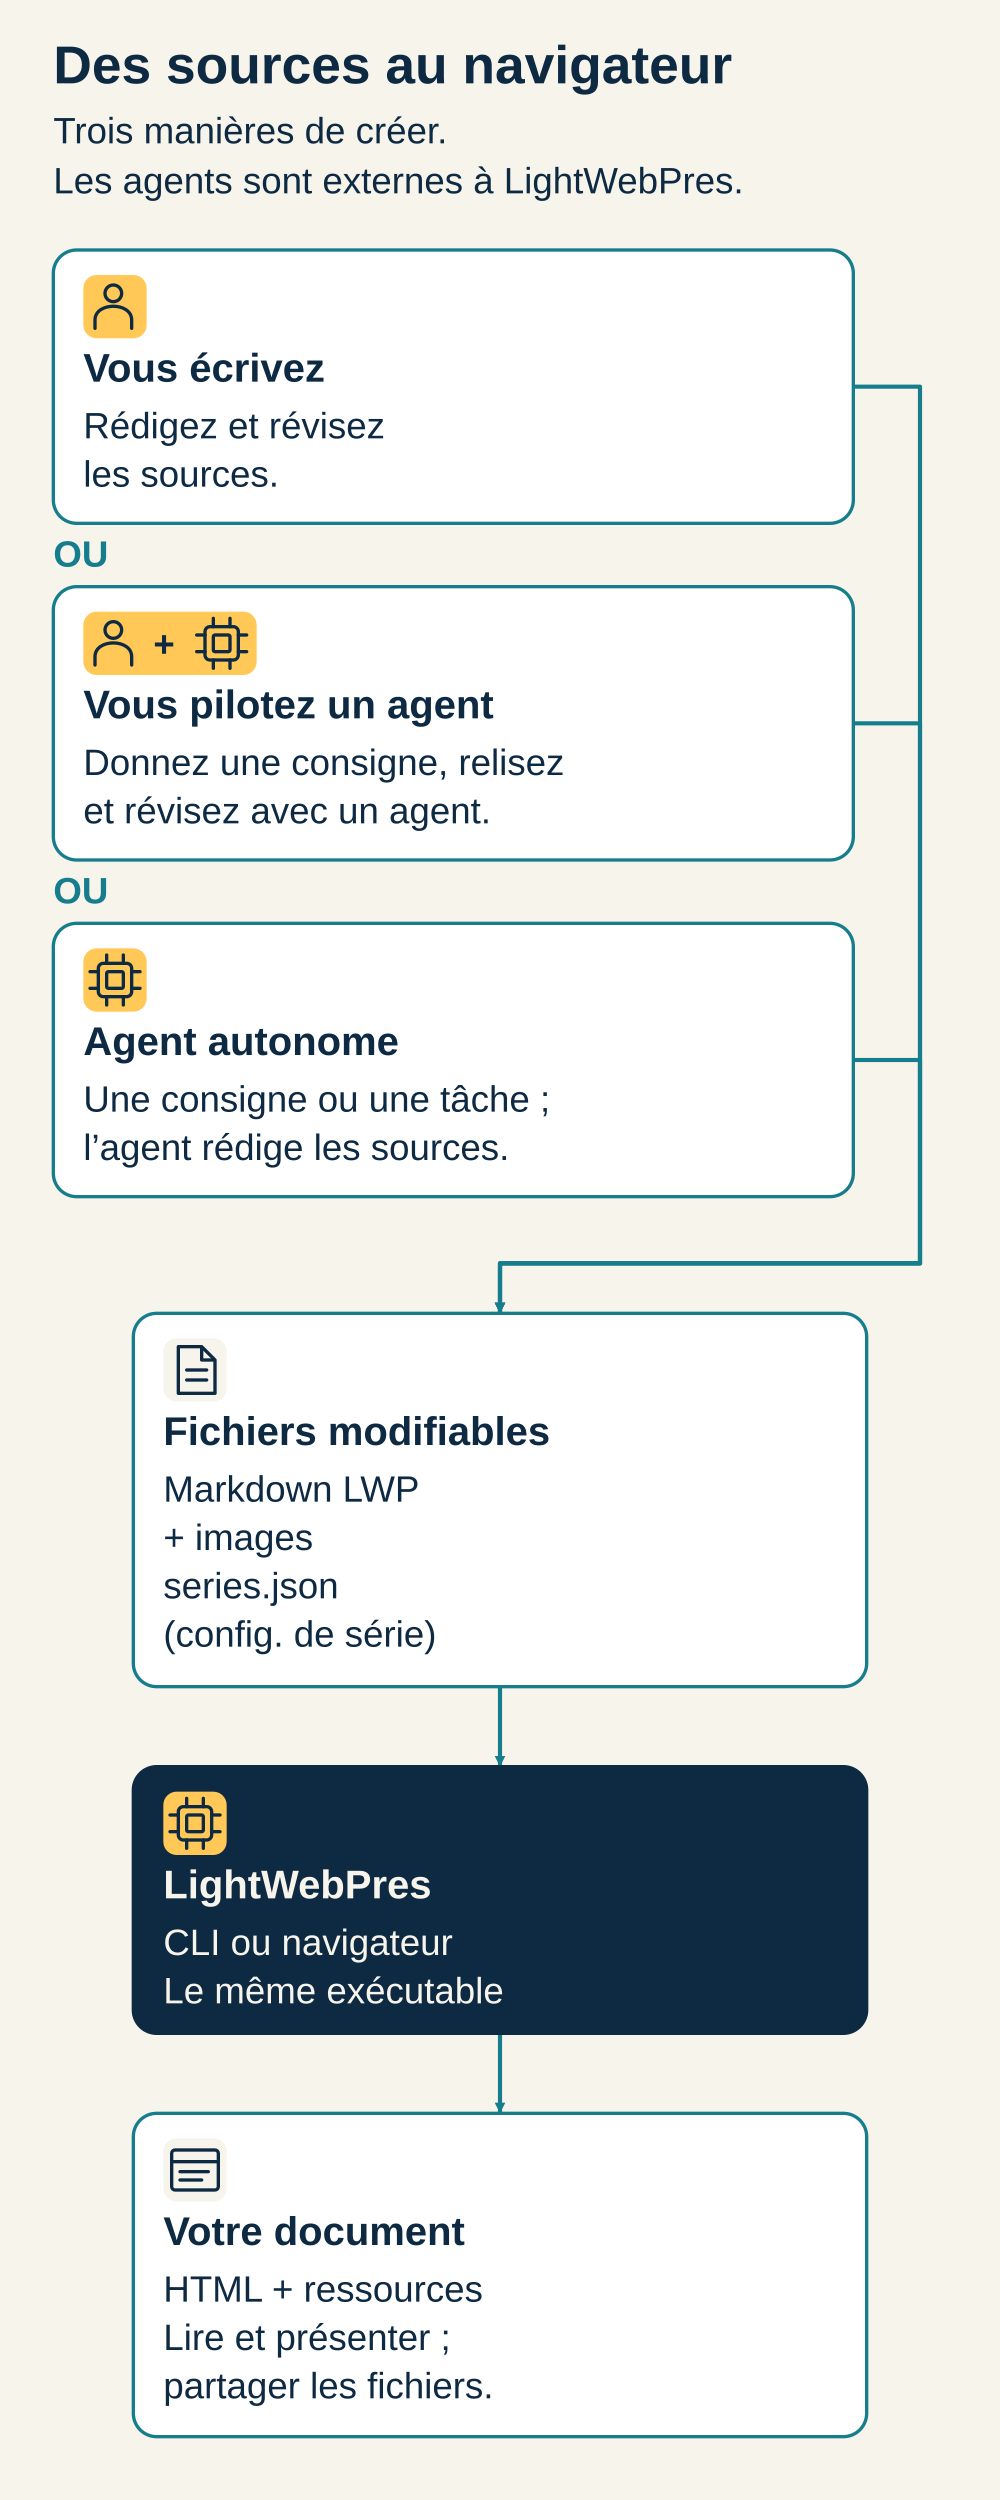
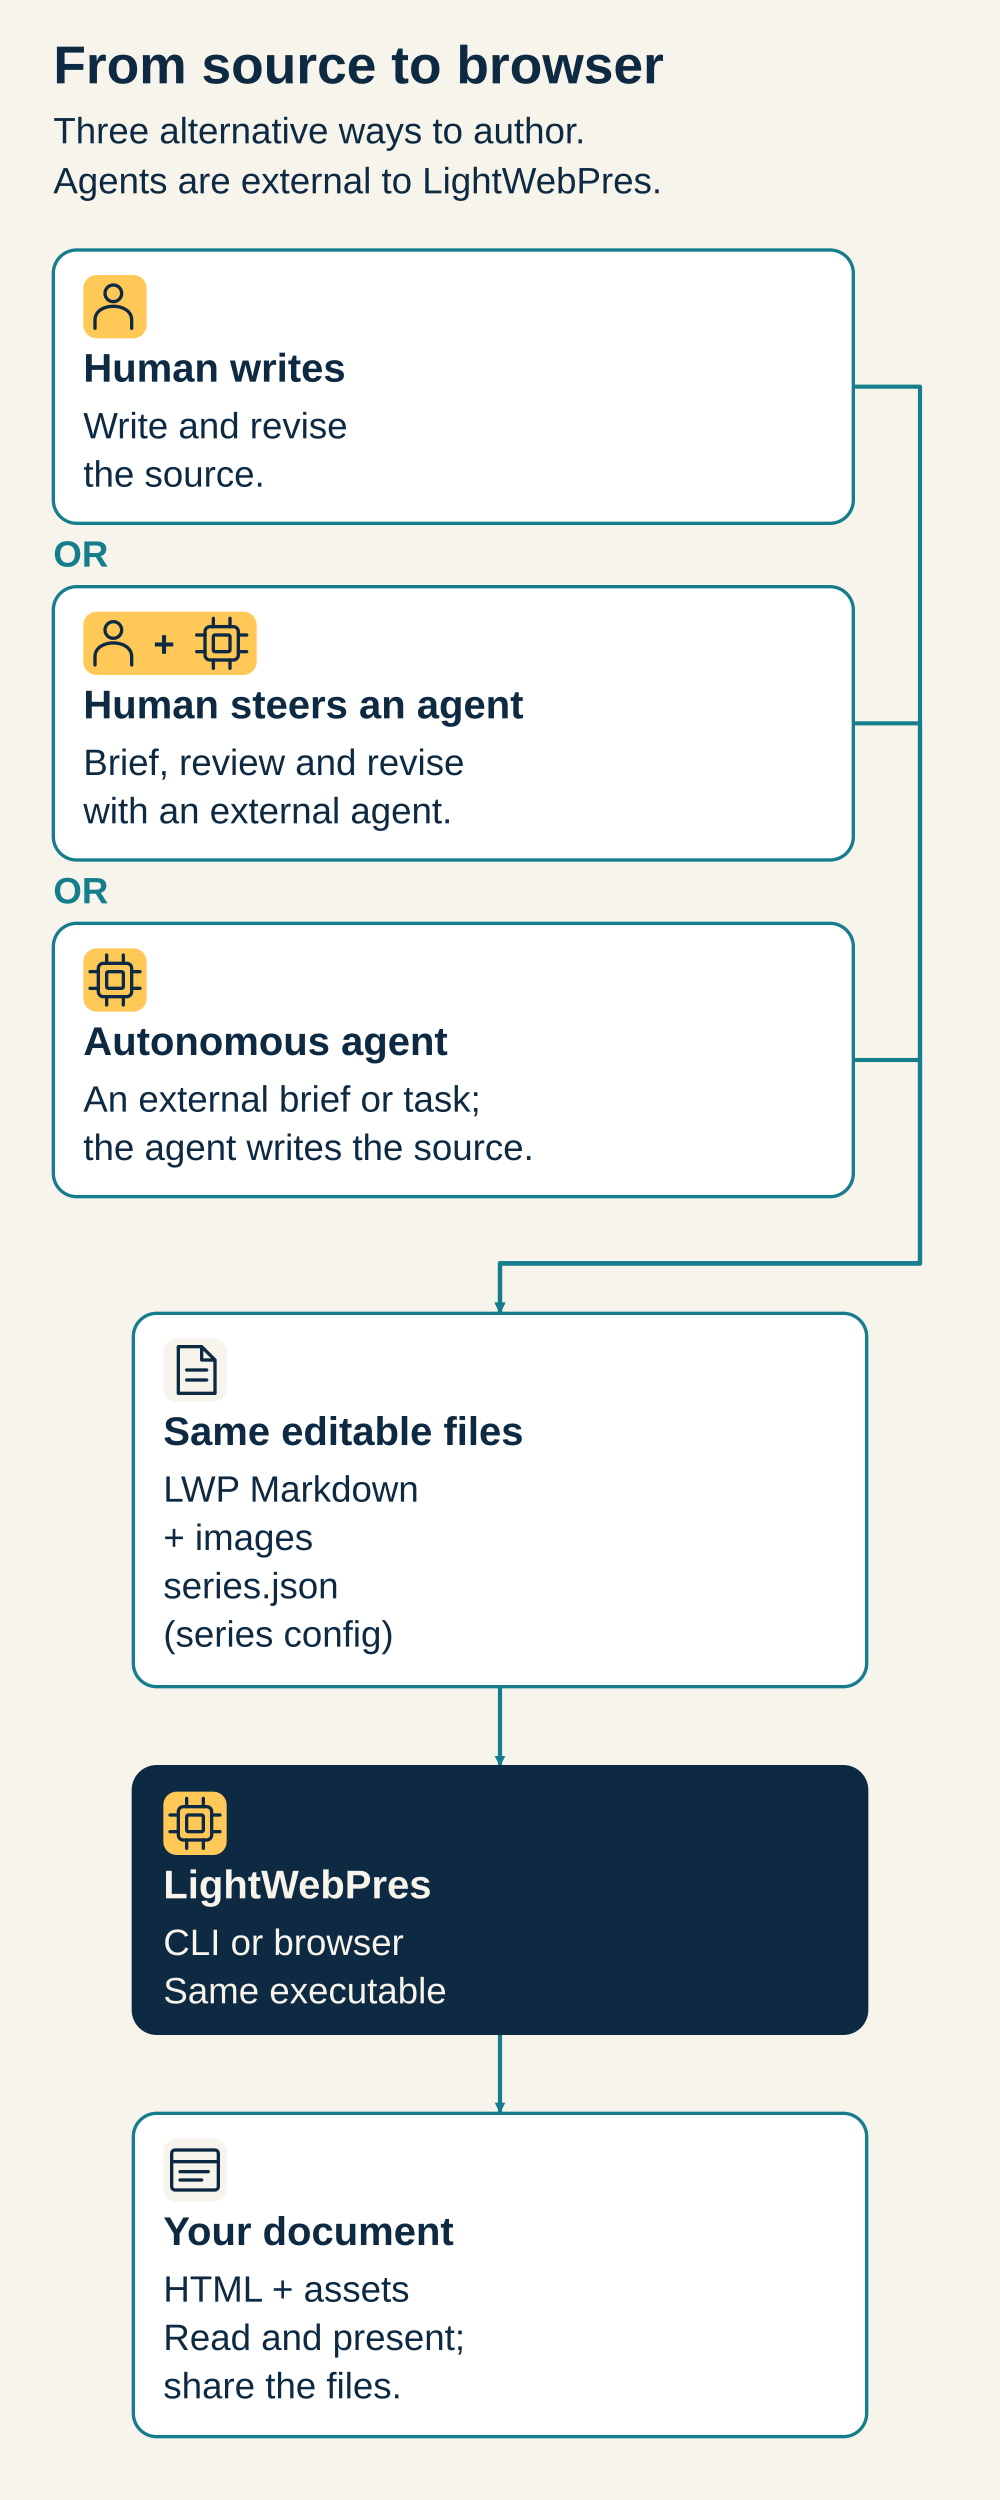
<svg xmlns="http://www.w3.org/2000/svg" width="600" height="1500" viewBox="0 0 600 1500" role="img" aria-labelledby="diagram-title diagram-desc">
  <defs>
    <marker id="arrow" viewBox="0 0 10 10" refX="9" refY="5" markerWidth="8" markerHeight="8" orient="auto-start-reverse" markerUnits="userSpaceOnUse">
      <path d="M 1 1 L 9 5 L 1 9 Z" fill="#167d8d" />
    </marker>
  </defs>
  <rect x="0" y="0" width="600" height="1500" rx="0" fill="#f7f4ec" stroke="none" stroke-width="2" />
-   <text x="32" y="50" font-family="Arial, Helvetica, sans-serif" font-size="32" font-weight="700" fill="#0e2a43">Des sources au navigateur</text>
-   <text x="32" y="86" font-family="Arial, Helvetica, sans-serif" font-size="22" font-weight="400" fill="#0e2a43">Trois manières de créer.</text>
-   <text x="32" y="116" font-family="Arial, Helvetica, sans-serif" font-size="22" font-weight="400" fill="#0e2a43">Les agents sont externes à LightWebPres.</text>
+   <text x="32" y="50" font-family="Arial, Helvetica, sans-serif" font-size="32" font-weight="700" fill="#0e2a43">From source to browser</text>
+   <text x="32" y="86" font-family="Arial, Helvetica, sans-serif" font-size="22" font-weight="400" fill="#0e2a43">Three alternative ways to author.</text>
+   <text x="32" y="116" font-family="Arial, Helvetica, sans-serif" font-size="22" font-weight="400" fill="#0e2a43">Agents are external to LightWebPres.</text>
  <path data-from="human" data-to="source" data-kind="alternative" d="M 512 232.0 L 552 232.0 L 552 758 L 300 758 L 300 788" fill="none" stroke="#167d8d" stroke-width="2.5" stroke-linejoin="round" marker-end="url(#arrow)" />
  <path data-from="steered-agent" data-to="source" data-kind="alternative" d="M 512 434.0 L 552 434.0 L 552 758 L 300 758 L 300 788" fill="none" stroke="#167d8d" stroke-width="2.5" stroke-linejoin="round" marker-end="url(#arrow)" />
  <path data-from="autonomous-agent" data-to="source" data-kind="alternative" d="M 512 636.0 L 552 636.0 L 552 758 L 300 758 L 300 788" fill="none" stroke="#167d8d" stroke-width="2.5" stroke-linejoin="round" marker-end="url(#arrow)" />
  <path data-from="source" data-to="build" data-kind="resource" d="M 300.0 1012 L 300.0 1060" fill="none" stroke="#167d8d" stroke-width="2.5" stroke-linejoin="round" marker-end="url(#arrow)" />
  <path data-from="build" data-to="document" data-kind="resource" d="M 300.0 1220 L 300.0 1268" fill="none" stroke="#167d8d" stroke-width="2.5" stroke-linejoin="round" marker-end="url(#arrow)" />
  <g id="human" data-node="human">
    <rect x="32" y="150" width="480" height="164" rx="14" fill="#ffffff" stroke="#167d8d" stroke-width="2" />
    <rect x="50" y="165" width="38" height="38" rx="8" fill="#ffc857" stroke="none" stroke-width="2" />
    <g transform="translate(54 169)" fill="none" stroke="#0e2a43" stroke-width="2" stroke-linecap="round" stroke-linejoin="round" aria-hidden="true">
      <circle cx="14" cy="7" r="5" />
      <path d="M 3 28 V 23 C 3 12 25 12 25 23 V 28" />
    </g>
-     <text x="50" y="229" font-family="Arial, Helvetica, sans-serif" font-size="24" font-weight="700" fill="#0e2a43">Vous écrivez</text>
-     <text x="50" y="263" font-family="Arial, Helvetica, sans-serif" font-size="22" font-weight="400" fill="#0e2a43">Rédigez et révisez</text>
-     <text x="50" y="292" font-family="Arial, Helvetica, sans-serif" font-size="22" font-weight="400" fill="#0e2a43">les sources.</text>
+     <text x="50" y="229" font-family="Arial, Helvetica, sans-serif" font-size="24" font-weight="700" fill="#0e2a43">Human writes</text>
+     <text x="50" y="263" font-family="Arial, Helvetica, sans-serif" font-size="22" font-weight="400" fill="#0e2a43">Write and revise</text>
+     <text x="50" y="292" font-family="Arial, Helvetica, sans-serif" font-size="22" font-weight="400" fill="#0e2a43">the source.</text>
  </g>
  <g id="steered-agent" data-node="steered-agent">
    <rect x="32" y="352" width="480" height="164" rx="14" fill="#ffffff" stroke="#167d8d" stroke-width="2" />
    <rect x="50" y="367" width="104" height="38" rx="8" fill="#ffc857" stroke="none" stroke-width="2" />
    <g transform="translate(54 371)" fill="none" stroke="#0e2a43" stroke-width="2" stroke-linecap="round" stroke-linejoin="round" aria-hidden="true">
      <circle cx="14" cy="7" r="5" />
      <path d="M 3 28 V 23 C 3 12 25 12 25 23 V 28" />
    </g>
    <text x="92" y="394" font-family="Arial, Helvetica, sans-serif" font-size="22" font-weight="700" fill="#0e2a43">+</text>
    <g transform="translate(118 371)" fill="none" stroke="#0e2a43" stroke-width="2" stroke-linecap="round" stroke-linejoin="round" aria-hidden="true">
      <rect x="5" y="5" width="20" height="20" rx="3" />
      <rect x="10" y="10" width="10" height="10" rx="1" />
      <path d="M 10 0 V 5 M 20 0 V 5 M 10 25 V 30 M 20 25 V 30 M 0 10 H 5 M 0 20 H 5 M 25 10 H 30 M 25 20 H 30" />
    </g>
-     <text x="50" y="431" font-family="Arial, Helvetica, sans-serif" font-size="24" font-weight="700" fill="#0e2a43">Vous pilotez un agent</text>
-     <text x="50" y="465" font-family="Arial, Helvetica, sans-serif" font-size="22" font-weight="400" fill="#0e2a43">Donnez une consigne, relisez</text>
-     <text x="50" y="494" font-family="Arial, Helvetica, sans-serif" font-size="22" font-weight="400" fill="#0e2a43">et révisez avec un agent.</text>
+     <text x="50" y="431" font-family="Arial, Helvetica, sans-serif" font-size="24" font-weight="700" fill="#0e2a43">Human steers an agent</text>
+     <text x="50" y="465" font-family="Arial, Helvetica, sans-serif" font-size="22" font-weight="400" fill="#0e2a43">Brief, review and revise</text>
+     <text x="50" y="494" font-family="Arial, Helvetica, sans-serif" font-size="22" font-weight="400" fill="#0e2a43">with an external agent.</text>
  </g>
  <g id="autonomous-agent" data-node="autonomous-agent">
    <rect x="32" y="554" width="480" height="164" rx="14" fill="#ffffff" stroke="#167d8d" stroke-width="2" />
    <rect x="50" y="569" width="38" height="38" rx="8" fill="#ffc857" stroke="none" stroke-width="2" />
    <g transform="translate(54 573)" fill="none" stroke="#0e2a43" stroke-width="2" stroke-linecap="round" stroke-linejoin="round" aria-hidden="true">
      <rect x="5" y="5" width="20" height="20" rx="3" />
      <rect x="10" y="10" width="10" height="10" rx="1" />
      <path d="M 10 0 V 5 M 20 0 V 5 M 10 25 V 30 M 20 25 V 30 M 0 10 H 5 M 0 20 H 5 M 25 10 H 30 M 25 20 H 30" />
    </g>
-     <text x="50" y="633" font-family="Arial, Helvetica, sans-serif" font-size="24" font-weight="700" fill="#0e2a43">Agent autonome</text>
-     <text x="50" y="667" font-family="Arial, Helvetica, sans-serif" font-size="22" font-weight="400" fill="#0e2a43">Une consigne ou une tâche ;</text>
-     <text x="50" y="696" font-family="Arial, Helvetica, sans-serif" font-size="22" font-weight="400" fill="#0e2a43">l’agent rédige les sources.</text>
+     <text x="50" y="633" font-family="Arial, Helvetica, sans-serif" font-size="24" font-weight="700" fill="#0e2a43">Autonomous agent</text>
+     <text x="50" y="667" font-family="Arial, Helvetica, sans-serif" font-size="22" font-weight="400" fill="#0e2a43">An external brief or task;</text>
+     <text x="50" y="696" font-family="Arial, Helvetica, sans-serif" font-size="22" font-weight="400" fill="#0e2a43">the agent writes the source.</text>
  </g>
-   <text x="32" y="340" font-family="Arial, Helvetica, sans-serif" font-size="22" font-weight="700" fill="#167d8d">OU</text>
-   <text x="32" y="542" font-family="Arial, Helvetica, sans-serif" font-size="22" font-weight="700" fill="#167d8d">OU</text>
+   <text x="32" y="340" font-family="Arial, Helvetica, sans-serif" font-size="22" font-weight="700" fill="#167d8d">OR</text>
+   <text x="32" y="542" font-family="Arial, Helvetica, sans-serif" font-size="22" font-weight="700" fill="#167d8d">OR</text>
  <g id="source" data-node="source">
    <rect x="80" y="788" width="440" height="224" rx="14" fill="#ffffff" stroke="#167d8d" stroke-width="2" />
    <rect x="98" y="803" width="38" height="38" rx="8" fill="#f7f4ec" stroke="none" stroke-width="2" />
    <g transform="translate(102 807)" fill="none" stroke="#0e2a43" stroke-width="2" stroke-linecap="round" stroke-linejoin="round" aria-hidden="true">
      <path d="M 5 1 H 19 L 27 9 V 29 H 5 Z M 19 1 V 9 H 27 M 10 15 H 22 M 10 21 H 22" />
    </g>
-     <text x="98" y="867" font-family="Arial, Helvetica, sans-serif" font-size="24" font-weight="700" fill="#0e2a43">Fichiers modifiables</text>
-     <text x="98" y="901" font-family="Arial, Helvetica, sans-serif" font-size="22" font-weight="400" fill="#0e2a43">Markdown LWP</text>
+     <text x="98" y="867" font-family="Arial, Helvetica, sans-serif" font-size="24" font-weight="700" fill="#0e2a43">Same editable files</text>
+     <text x="98" y="901" font-family="Arial, Helvetica, sans-serif" font-size="22" font-weight="400" fill="#0e2a43">LWP Markdown</text>
    <text x="98" y="930" font-family="Arial, Helvetica, sans-serif" font-size="22" font-weight="400" fill="#0e2a43">+ images</text>
    <text x="98" y="959" font-family="Arial, Helvetica, sans-serif" font-size="22" font-weight="400" fill="#0e2a43">series.json</text>
-     <text x="98" y="988" font-family="Arial, Helvetica, sans-serif" font-size="22" font-weight="400" fill="#0e2a43">(config. de série)</text>
+     <text x="98" y="988" font-family="Arial, Helvetica, sans-serif" font-size="22" font-weight="400" fill="#0e2a43">(series config)</text>
  </g>
  <g id="build" data-node="build">
    <rect x="80" y="1060" width="440" height="160" rx="14" fill="#0e2a43" stroke="#0e2a43" stroke-width="2" />
    <rect x="98" y="1075" width="38" height="38" rx="8" fill="#ffc857" stroke="none" stroke-width="2" />
    <g transform="translate(102 1079)" fill="none" stroke="#0e2a43" stroke-width="2" stroke-linecap="round" stroke-linejoin="round" aria-hidden="true">
      <rect x="5" y="5" width="20" height="20" rx="3" />
      <rect x="10" y="10" width="10" height="10" rx="1" />
      <path d="M 10 0 V 5 M 20 0 V 5 M 10 25 V 30 M 20 25 V 30 M 0 10 H 5 M 0 20 H 5 M 25 10 H 30 M 25 20 H 30" />
    </g>
    <text x="98" y="1139" font-family="Arial, Helvetica, sans-serif" font-size="24" font-weight="700" fill="#f7f4ec">LightWebPres</text>
-     <text x="98" y="1173" font-family="Arial, Helvetica, sans-serif" font-size="22" font-weight="400" fill="#f7f4ec">CLI ou navigateur</text>
-     <text x="98" y="1202" font-family="Arial, Helvetica, sans-serif" font-size="22" font-weight="400" fill="#f7f4ec">Le même exécutable</text>
+     <text x="98" y="1173" font-family="Arial, Helvetica, sans-serif" font-size="22" font-weight="400" fill="#f7f4ec">CLI or browser</text>
+     <text x="98" y="1202" font-family="Arial, Helvetica, sans-serif" font-size="22" font-weight="400" fill="#f7f4ec">Same executable</text>
  </g>
  <g id="document" data-node="document">
    <rect x="80" y="1268" width="440" height="194" rx="14" fill="#ffffff" stroke="#167d8d" stroke-width="2" />
    <rect x="98" y="1283" width="38" height="38" rx="8" fill="#f7f4ec" stroke="none" stroke-width="2" />
    <g transform="translate(102 1287)" fill="none" stroke="#0e2a43" stroke-width="2" stroke-linecap="round" stroke-linejoin="round" aria-hidden="true">
      <rect x="1" y="3" width="28" height="24" rx="2" />
      <path d="M 1 10 H 29 M 6 16 H 23 M 6 21 H 19" />
    </g>
-     <text x="98" y="1347" font-family="Arial, Helvetica, sans-serif" font-size="24" font-weight="700" fill="#0e2a43">Votre document</text>
-     <text x="98" y="1381" font-family="Arial, Helvetica, sans-serif" font-size="22" font-weight="400" fill="#0e2a43">HTML + ressources</text>
-     <text x="98" y="1410" font-family="Arial, Helvetica, sans-serif" font-size="22" font-weight="400" fill="#0e2a43">Lire et présenter ;</text>
-     <text x="98" y="1439" font-family="Arial, Helvetica, sans-serif" font-size="22" font-weight="400" fill="#0e2a43">partager les fichiers.</text>
+     <text x="98" y="1347" font-family="Arial, Helvetica, sans-serif" font-size="24" font-weight="700" fill="#0e2a43">Your document</text>
+     <text x="98" y="1381" font-family="Arial, Helvetica, sans-serif" font-size="22" font-weight="400" fill="#0e2a43">HTML + assets</text>
+     <text x="98" y="1410" font-family="Arial, Helvetica, sans-serif" font-size="22" font-weight="400" fill="#0e2a43">Read and present;</text>
+     <text x="98" y="1439" font-family="Arial, Helvetica, sans-serif" font-size="22" font-weight="400" fill="#0e2a43">share the files.</text>
  </g>
</svg>
